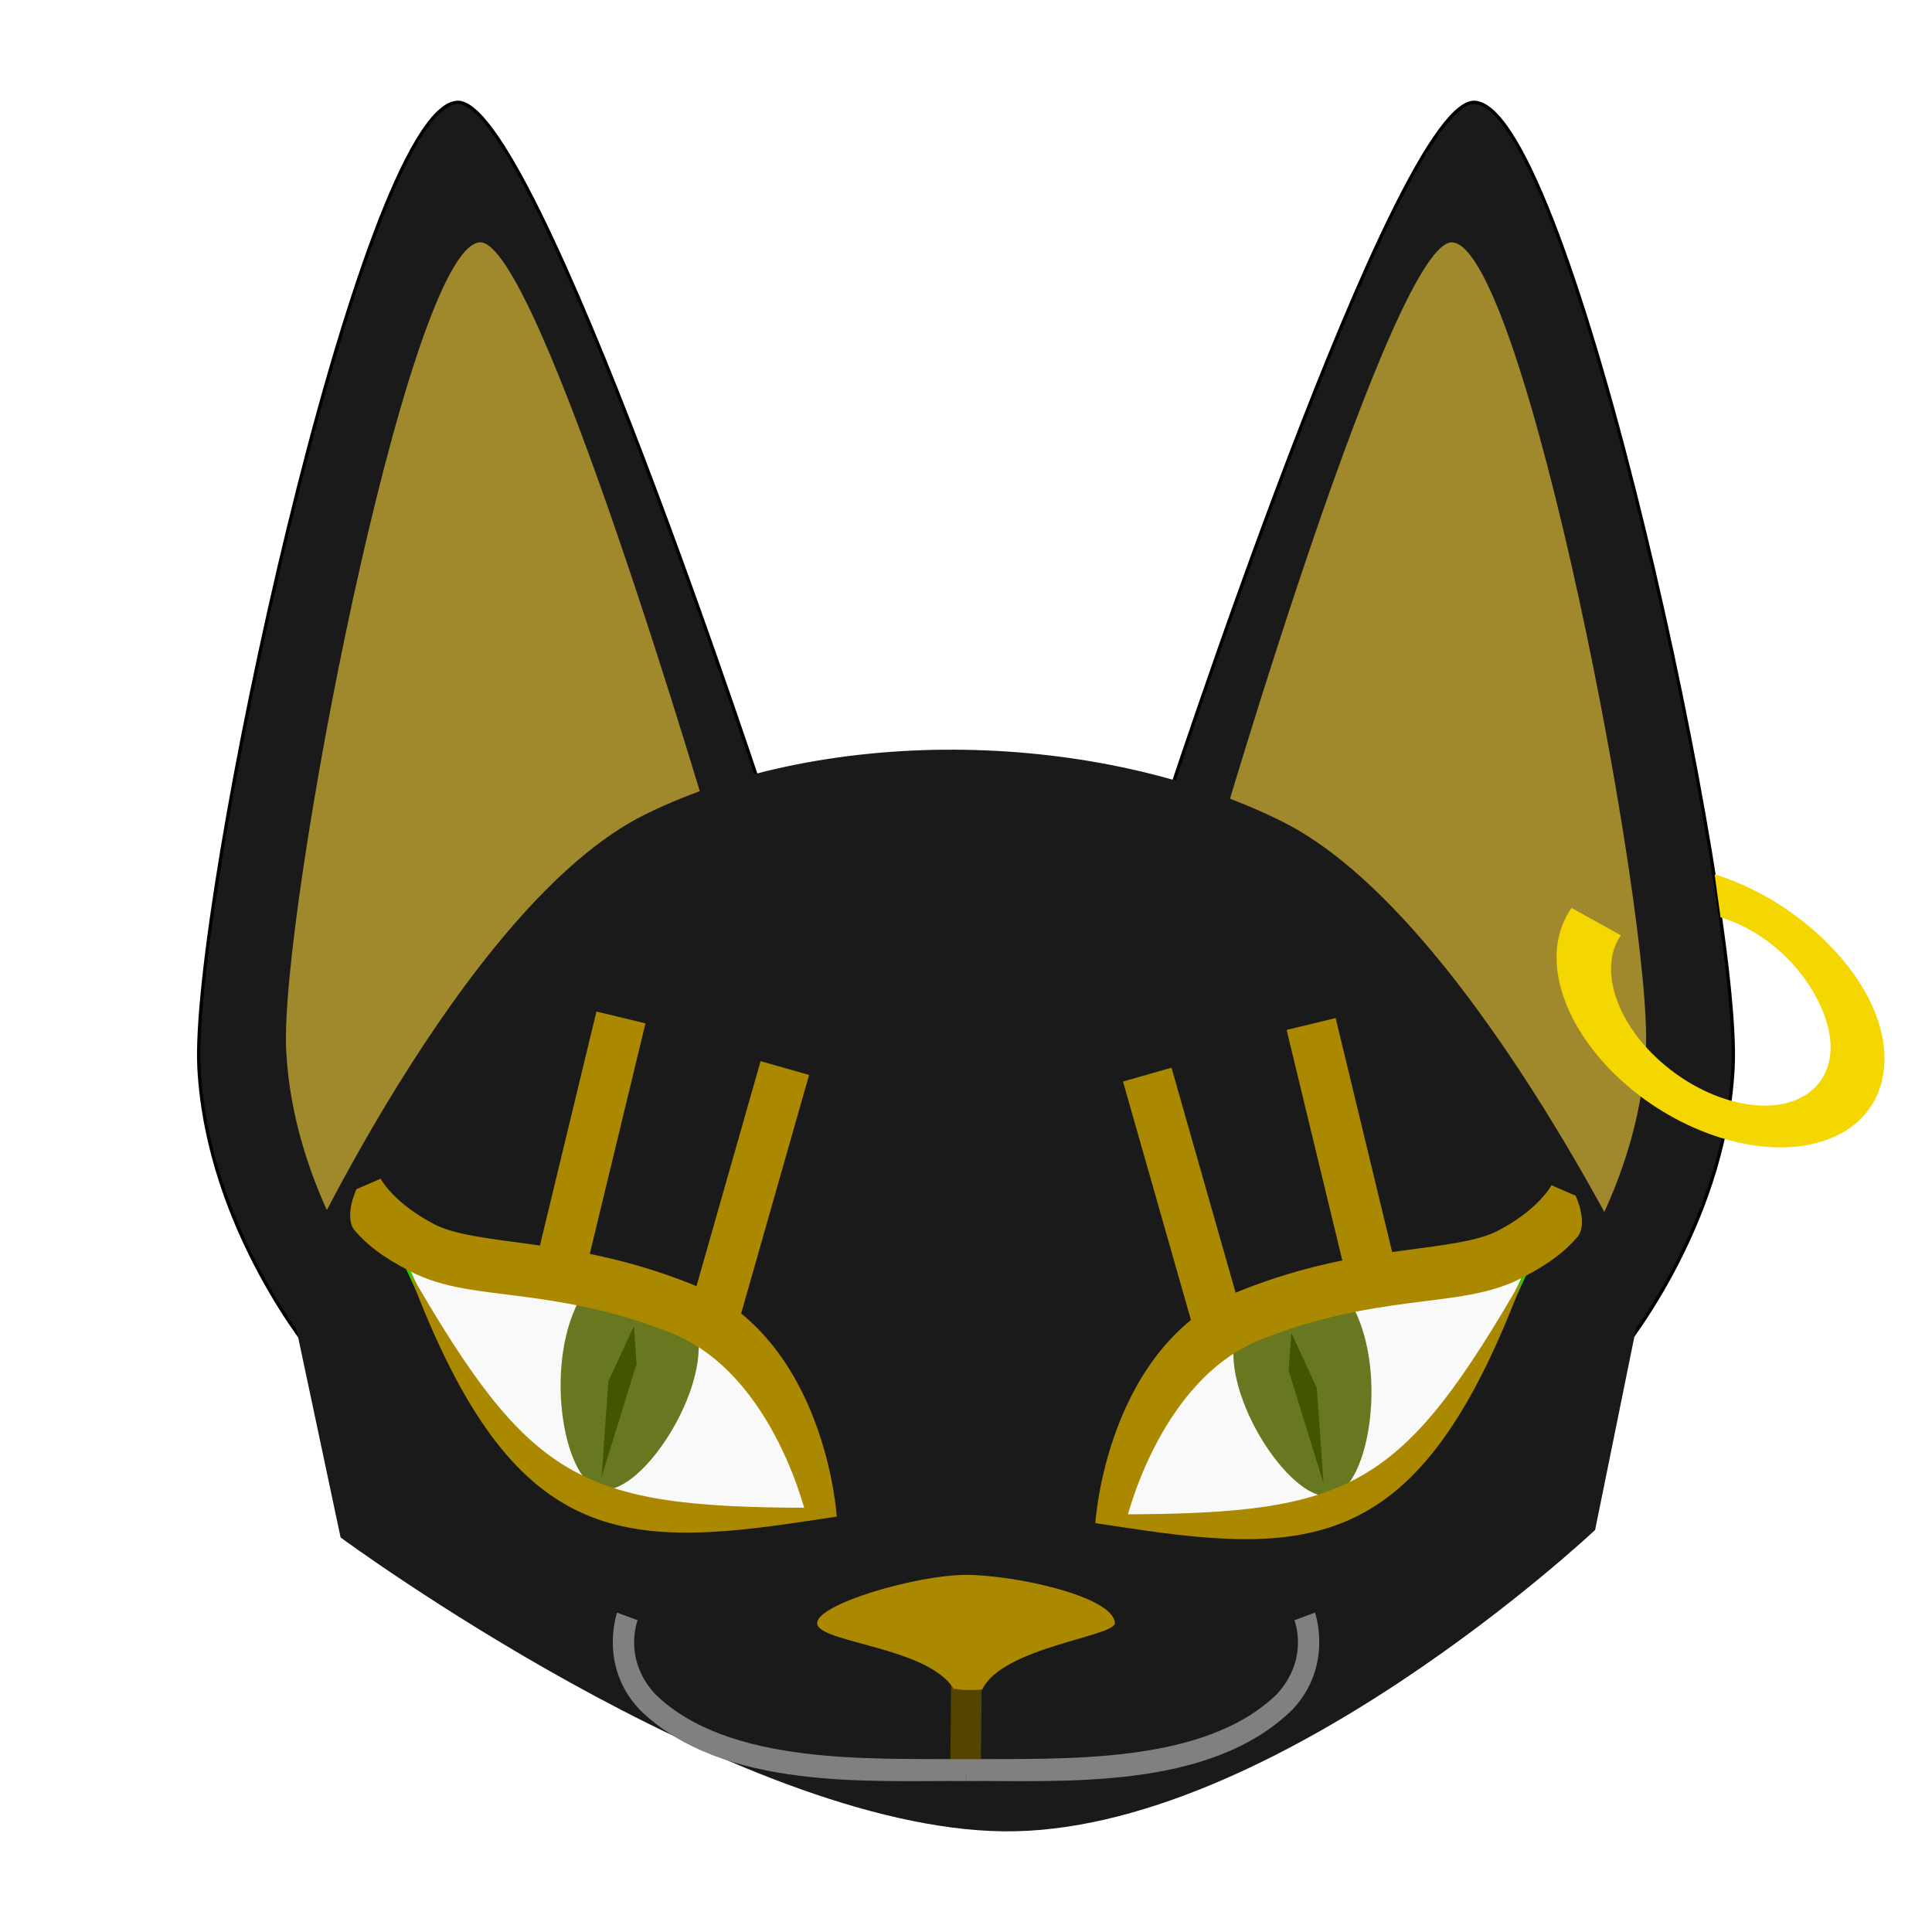
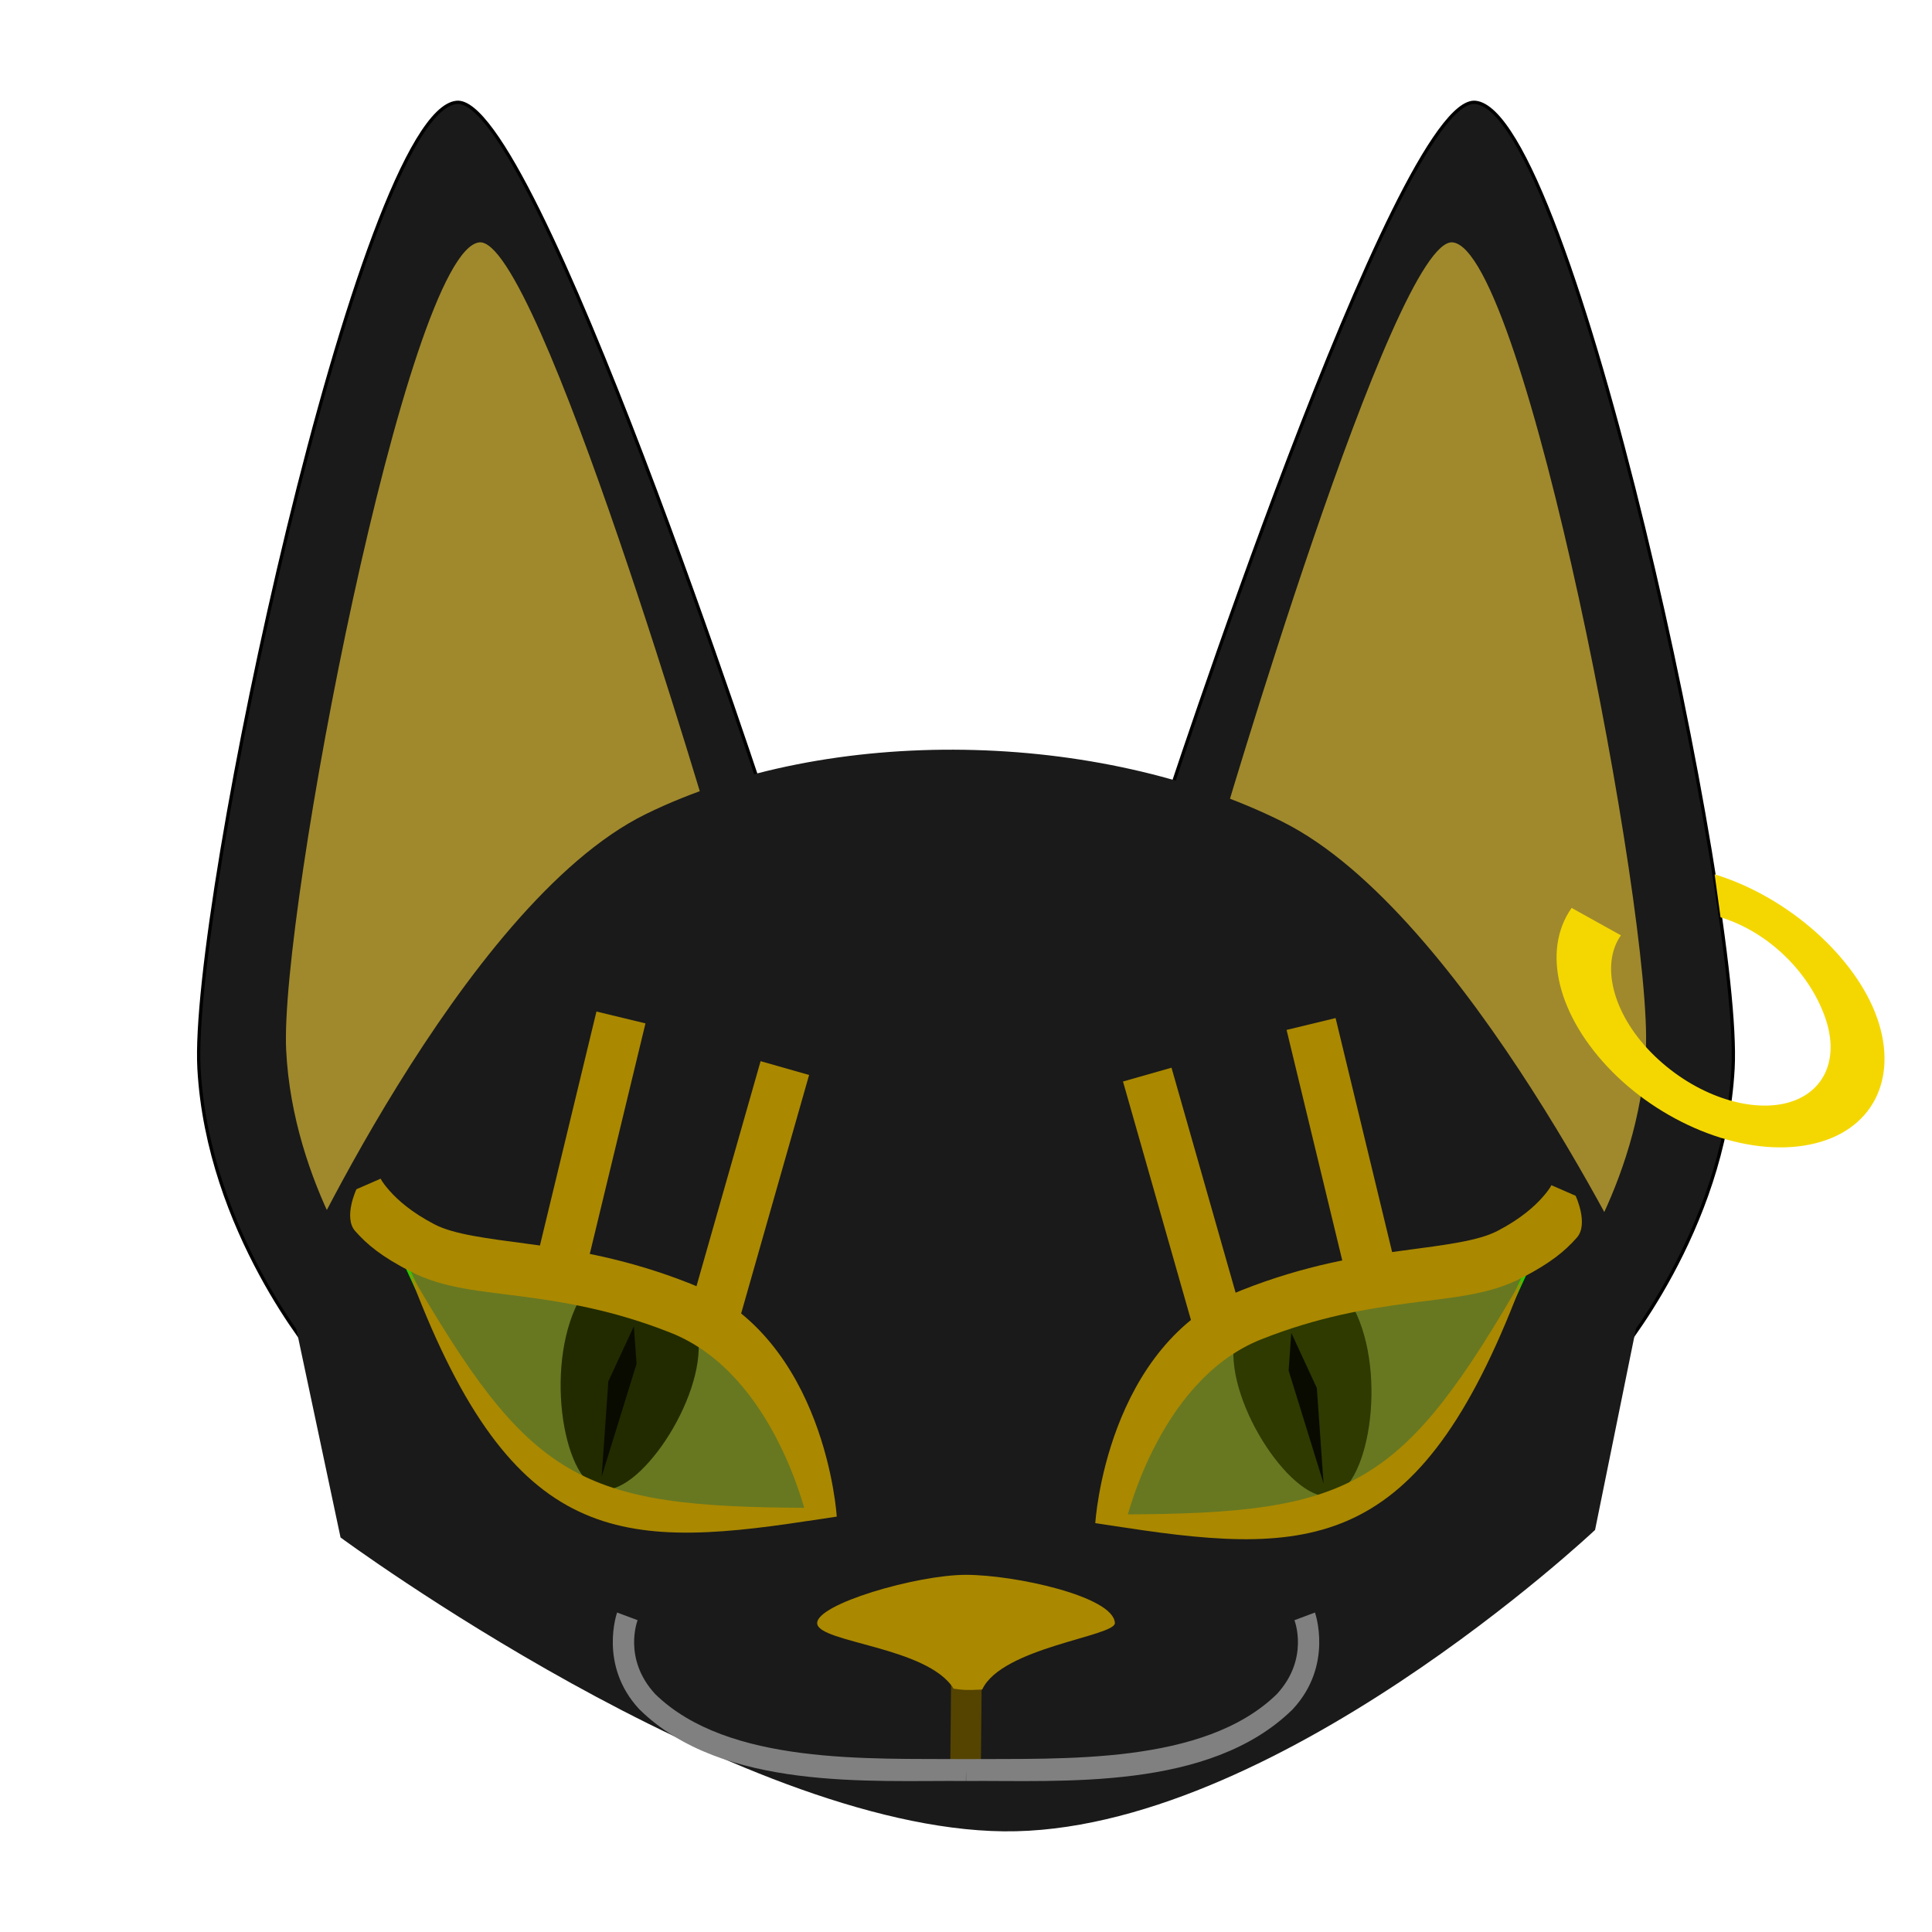
<svg xmlns="http://www.w3.org/2000/svg" width="155.72mm" height="155.72mm" version="1.1" viewBox="0 0 155.72 155.72">
-   <g transform="translate(-44.932 -22.295)">
-     <g transform="translate(.33829 .54971)">
-       <g>
-         <g transform="matrix(-1 0 0 1 244.91 -2.8017)">
-           <path d="m138.23 90.451s18.995-58.271 25.283-57.653c7.758 0.763 21.483 64.768 20.764 77.873-0.719 13.105-9.379 23.27-9.379 23.27" fill="#1a1a1a" stroke="#000" stroke-width=".265px" />
-           <path d="m142.73 92.278s14.24-48.712 18.955-48.195c5.816 0.638 16.105 54.143 15.566 65.099-0.539 10.955-7.032 19.453-7.032 19.453" fill="#a0892c" />
-         </g>
-         <g transform="translate(0 -2.8017)">
-           <path d="m138.23 90.451s18.995-58.271 25.283-57.653c7.758 0.763 21.483 64.768 20.764 77.873-0.719 13.105-9.379 23.27-9.379 23.27" fill="#1a1a1a" stroke="#000" stroke-width=".265px" />
-           <path d="m142.73 92.278s14.24-48.712 18.955-48.195c5.816 0.638 16.105 54.143 15.566 65.099-0.539 10.955-7.032 19.453-7.032 19.453" fill="#a0892c" />
-         </g>
-       </g>
-       <g transform="translate(-.62178)" fill="#1a1a1a">
-         <path d="m148.58 87.974c14.762 7.349 29.15 37.652 29.15 37.652l-3.947 19.433s-26.026 24.536-47.673 24.292-53.442-23.685-53.442-23.685l-4.251-20.041s14.001-30.97 28.847-38.26 36.555-6.742 51.317 0.607z" fill="#1a1a1a" />
-       </g>
-       <path d="m121.27 155.45-0.084 8.889 2.465 0.023 0.084-8.889z" color="#000000" color-rendering="auto" dominant-baseline="auto" fill="#540" image-rendering="auto" shape-rendering="auto" solid-color="#000000" style="font-feature-settings:normal;font-variant-alternates:normal;font-variant-caps:normal;font-variant-ligatures:normal;font-variant-numeric:normal;font-variant-position:normal;isolation:auto;mix-blend-mode:normal;shape-padding:0;text-decoration-color:#000000;text-decoration-line:none;text-decoration-style:solid;text-indent:0;text-orientation:mixed;text-transform:none;white-space:normal" />
-       <g transform="translate(-1.1226)">
-         <g transform="translate(-2.0799 -.68765)">
-           <path d="m138.33 144.49c0.236-5.202 4.188-11.718 9.698-15.606s12.578-3.037 22.654-3.715c-3.615 7.994-7.895 15.32-14.244 18.362-6.349 3.042-14.639 2.479-18.108 0.959z" fill="#f9f9f9" stroke="#00e200" stroke-width=".265px" />
-           <path d="m142.22 108.49-3.91 1.113 5.811 20.395 3.91-1.113z" color="#000000" color-rendering="auto" dominant-baseline="auto" fill="#a80" image-rendering="auto" shape-rendering="auto" solid-color="#000000" style="font-feature-settings:normal;font-variant-alternates:normal;font-variant-caps:normal;font-variant-ligatures:normal;font-variant-numeric:normal;font-variant-position:normal;isolation:auto;mix-blend-mode:normal;shape-padding:0;text-decoration-color:#000000;text-decoration-line:none;text-decoration-style:solid;text-indent:0;text-orientation:mixed;text-transform:none;white-space:normal" />
-           <path d="m155.45 104.49-3.951 0.955 5.16 21.361 3.951-0.955z" color="#000000" color-rendering="auto" dominant-baseline="auto" fill="#a80" image-rendering="auto" shape-rendering="auto" solid-color="#000000" style="font-feature-settings:normal;font-variant-alternates:normal;font-variant-caps:normal;font-variant-ligatures:normal;font-variant-numeric:normal;font-variant-position:normal;isolation:auto;mix-blend-mode:normal;shape-padding:0;text-decoration-color:#000000;text-decoration-line:none;text-decoration-style:solid;text-indent:0;text-orientation:mixed;text-transform:none;white-space:normal" />
-           <path d="m147.25 130.76c-0.589 4.927 4.891 13.027 7.946 12.213s4.518-10.466 1.43-15.598c-1.377-2.288-9.058 0.734-9.375 3.385z" fill="#677821" />
-           <path d="m172.84 117.96s-0.086 0.264-0.725 0.986c-0.638 0.722-1.751 1.732-3.625 2.703-1.548 0.802-4.135 1.117-7.641 1.584s-7.879 1.171-12.961 3.186c-10.943 4.337-11.807 18.781-11.807 18.781l2.346 0.353s2.564-11.813 11.033-15.169c4.623-1.833 8.541-2.467 11.953-2.922 3.412-0.455 6.371-0.644 9.037-2.025 2.34-1.212 3.474-2.154 4.445-3.251s-0.1-3.374-0.1-3.374z" color="#000000" color-rendering="auto" dominant-baseline="auto" fill="#a80" image-rendering="auto" shape-rendering="auto" solid-color="#000000" style="font-feature-settings:normal;font-variant-alternates:normal;font-variant-caps:normal;font-variant-ligatures:normal;font-variant-numeric:normal;font-variant-position:normal;isolation:auto;mix-blend-mode:normal;shape-padding:0;text-decoration-color:#000000;text-decoration-line:none;text-decoration-style:solid;text-indent:0;text-orientation:mixed;text-transform:none;white-space:normal" />
-           <path d="m138.33 144.49c18.572-0.058 22.475-2.153 32.353-19.321-8.151 22.089-16.612 22.778-32.251 20.381" fill="#a80" />
-         </g>
-         <g transform="matrix(-1 0 0 1 249.24 -1.2152)">
-           <path d="m138.33 144.49c0.236-5.202 4.188-11.718 9.698-15.606s12.578-3.037 22.654-3.715c-3.615 7.994-7.895 15.32-14.244 18.362-6.349 3.042-14.639 2.479-18.108 0.959z" fill="#f9f9f9" stroke="#00e200" stroke-width=".265px" />
-           <path d="m142.22 108.49-3.91 1.113 5.811 20.395 3.91-1.113z" color="#000000" color-rendering="auto" dominant-baseline="auto" fill="#a80" image-rendering="auto" shape-rendering="auto" solid-color="#000000" style="font-feature-settings:normal;font-variant-alternates:normal;font-variant-caps:normal;font-variant-ligatures:normal;font-variant-numeric:normal;font-variant-position:normal;isolation:auto;mix-blend-mode:normal;shape-padding:0;text-decoration-color:#000000;text-decoration-line:none;text-decoration-style:solid;text-indent:0;text-orientation:mixed;text-transform:none;white-space:normal" />
-           <path d="m155.45 104.49-3.951 0.955 5.16 21.361 3.951-0.955z" color="#000000" color-rendering="auto" dominant-baseline="auto" fill="#a80" image-rendering="auto" shape-rendering="auto" solid-color="#000000" style="font-feature-settings:normal;font-variant-alternates:normal;font-variant-caps:normal;font-variant-ligatures:normal;font-variant-numeric:normal;font-variant-position:normal;isolation:auto;mix-blend-mode:normal;shape-padding:0;text-decoration-color:#000000;text-decoration-line:none;text-decoration-style:solid;text-indent:0;text-orientation:mixed;text-transform:none;white-space:normal" />
-           <path d="m147.25 130.76c-0.589 4.927 4.891 13.027 7.946 12.213s4.518-10.466 1.43-15.598c-1.377-2.288-9.058 0.734-9.375 3.385z" fill="#677821" />
-           <path d="m172.84 117.96s-0.086 0.264-0.725 0.986c-0.638 0.722-1.751 1.732-3.625 2.703-1.548 0.802-4.135 1.117-7.641 1.584s-7.879 1.171-12.961 3.186c-10.943 4.337-11.807 18.781-11.807 18.781l2.346 0.353s2.564-11.813 11.033-15.169c4.623-1.833 8.541-2.467 11.953-2.922 3.412-0.455 6.371-0.644 9.037-2.025 2.34-1.212 3.474-2.154 4.445-3.251s-0.1-3.374-0.1-3.374z" color="#000000" color-rendering="auto" dominant-baseline="auto" fill="#a80" image-rendering="auto" shape-rendering="auto" solid-color="#000000" style="font-feature-settings:normal;font-variant-alternates:normal;font-variant-caps:normal;font-variant-ligatures:normal;font-variant-numeric:normal;font-variant-position:normal;isolation:auto;mix-blend-mode:normal;shape-padding:0;text-decoration-color:#000000;text-decoration-line:none;text-decoration-style:solid;text-indent:0;text-orientation:mixed;text-transform:none;white-space:normal" />
-           <path d="m138.33 144.49c18.572-0.058 22.475-2.153 32.353-19.321-8.151 22.089-16.612 22.778-32.251 20.381" fill="#a80" />
-         </g>
-       </g>
-       <path d="m110.46 152.6c-0.103-1.556 8.031-3.915 11.977-3.918 3.946-3e-3 11.935 1.742 12.017 3.885 0.041 1.072-9.119 1.96-10.694 5.361-1.373 0.072-1.623 0.026-2.304-0.069-2.102-3.391-10.894-3.702-10.997-5.258z" fill="#a80" />
-       <path d="m94.333 151.72s-1.518 4.238 1.785 7.793l0.015 0.013 0.014 0.015c6.712 6.578 18.663 5.695 26.301 5.758l8e-3 -0.883 8e-3 0.883c7.638-0.063 19.589 0.82 26.301-5.758l0.014-0.015 0.013-0.013c3.303-3.555 1.788-7.793 1.788-7.793h-5.2e-4l-1.654 0.619s1.225 3.094-1.416 5.955c-5.883 5.743-17.289 5.178-25.045 5.24-5e-3 -4e-5 -0.011 4e-5 -0.015 0-7.756-0.063-19.162 0.503-25.045-5.24-2.641-2.861-1.418-5.955-1.418-5.955z" color="#000000" color-rendering="auto" dominant-baseline="auto" fill="#808080" image-rendering="auto" shape-rendering="auto" solid-color="#000000" style="font-feature-settings:normal;font-variant-alternates:normal;font-variant-caps:normal;font-variant-ligatures:normal;font-variant-numeric:normal;font-variant-position:normal;isolation:auto;mix-blend-mode:normal;shape-padding:0;text-decoration-color:#000000;text-decoration-line:none;text-decoration-style:solid;text-indent:0;text-orientation:mixed;text-transform:none;white-space:normal" />
-     </g>
-     <path d="m183.13 92.766 0.477 3.462c3.902 1.192 7.171 4.478 8.431 8.078 1.26 3.6-0.285 6.331-3.411 6.962-3.127 0.631-7.421-0.906-10.589-4.115-3.168-3.209-4.095-7.152-2.462-9.471l-3.972-2.207c-2.469 3.505-1.066 8.805 3.251 13.178 4.317 4.373 10.847 6.922 15.934 5.896 5.087-1.027 7.156-5.296 5.444-10.189-1.712-4.893-7.157-9.778-13.102-11.594z" color="#000000" color-rendering="auto" dominant-baseline="auto" fill="#f4d700" image-rendering="auto" shape-rendering="auto" solid-color="#000000" style="font-feature-settings:normal;font-variant-alternates:normal;font-variant-caps:normal;font-variant-ligatures:normal;font-variant-numeric:normal;font-variant-position:normal;isolation:auto;mix-blend-mode:normal;shape-padding:0;text-decoration-color:#000000;text-decoration-line:none;text-decoration-style:solid;text-indent:0;text-orientation:mixed;text-transform:none;white-space:normal" />
-     <g transform="translate(.67526 .97988)" fill="#450">
-       <path d="m95.565 131.24-2.817 9.102 0.542-7.694 2.059-4.443z" />
-       <path d="m148.12 131.78 2.817 9.102-0.542-7.694-2.059-4.443z" />
-     </g>
+   <path d="m62.086 65.904s-18.995-58.271-25.283-57.653c-7.758 0.763-21.483 64.768-20.764 77.873 0.719 13.105 9.379 23.27 9.379 23.27" fill="#1a1a1a" stroke="#000" stroke-width=".265px" />
+   <path d="m57.586 67.731s-14.24-48.712-18.955-48.195c-5.816 0.638-16.105 54.143-15.566 65.099 0.539 10.955 7.032 19.453 7.032 19.453" fill="#a0892c" />
+   <path d="m93.636 65.904s18.995-58.271 25.283-57.653c7.758 0.763 21.483 64.768 20.764 77.873-0.719 13.105-9.379 23.27-9.379 23.27" fill="#1a1a1a" stroke="#000" stroke-width=".265px" />
+   <path d="m98.136 67.731s14.24-48.712 18.955-48.195c5.816 0.638 16.105 54.143 15.566 65.099-0.539 10.955-7.032 19.453-7.032 19.453" fill="#a0892c" />
+   <path d="m103.36 66.229c14.762 7.349 29.15 37.652 29.15 37.652l-3.947 19.433s-26.026 24.536-47.673 24.292-53.442-23.685-53.442-23.685l-4.251-20.041s14.001-30.97 28.847-38.26 36.555-6.742 51.317 0.607z" fill="#1a1a1a" />
+   <path d="m76.676 133.7-0.084 8.889 2.465 0.023 0.084-8.889z" color="#000000" color-rendering="auto" dominant-baseline="auto" fill="#540" image-rendering="auto" shape-rendering="auto" solid-color="#000000" style="font-feature-settings:normal;font-variant-alternates:normal;font-variant-caps:normal;font-variant-ligatures:normal;font-variant-numeric:normal;font-variant-position:normal;isolation:auto;mix-blend-mode:normal;shape-padding:0;text-decoration-color:#000000;text-decoration-line:none;text-decoration-style:solid;text-indent:0;text-orientation:mixed;text-transform:none;white-space:normal" />
+   <path d="m90.534 122.06c0.236-5.202 4.188-11.718 9.698-15.606s12.578-3.037 22.654-3.715c-3.615 7.994-7.895 15.32-14.244 18.362-6.349 3.042-14.639 2.479-18.108 0.959z" fill="#677821" stroke="#00e200" stroke-width=".265px" />
+   <path d="m94.424 86.057-3.91 1.113 5.811 20.395 3.91-1.113z" color="#000000" color-rendering="auto" dominant-baseline="auto" fill="#a80" image-rendering="auto" shape-rendering="auto" solid-color="#000000" style="font-feature-settings:normal;font-variant-alternates:normal;font-variant-caps:normal;font-variant-ligatures:normal;font-variant-numeric:normal;font-variant-position:normal;isolation:auto;mix-blend-mode:normal;shape-padding:0;text-decoration-color:#000000;text-decoration-line:none;text-decoration-style:solid;text-indent:0;text-orientation:mixed;text-transform:none;white-space:normal" />
+   <path d="m107.65 82.057-3.951 0.955 5.16 21.361 3.951-0.955z" color="#000000" color-rendering="auto" dominant-baseline="auto" fill="#a80" image-rendering="auto" shape-rendering="auto" solid-color="#000000" style="font-feature-settings:normal;font-variant-alternates:normal;font-variant-caps:normal;font-variant-ligatures:normal;font-variant-numeric:normal;font-variant-position:normal;isolation:auto;mix-blend-mode:normal;shape-padding:0;text-decoration-color:#000000;text-decoration-line:none;text-decoration-style:solid;text-indent:0;text-orientation:mixed;text-transform:none;white-space:normal" />
+   <path d="m99.454 108.33c-0.589 4.927 4.891 13.027 7.946 12.213s4.518-10.466 1.43-15.598c-1.377-2.288-9.058 0.734-9.375 3.385z" fill="#2e3a00" />
+   <path d="m125.04 95.527s-0.086 0.264-0.725 0.986c-0.638 0.722-1.751 1.732-3.625 2.703-1.548 0.802-4.135 1.117-7.641 1.584s-7.879 1.171-12.961 3.186c-10.943 4.337-11.807 18.781-11.807 18.781l2.346 0.353s2.564-11.813 11.033-15.169c4.623-1.833 8.541-2.467 11.953-2.922 3.412-0.455 6.371-0.644 9.037-2.025 2.34-1.212 3.474-2.154 4.445-3.251s-0.1-3.374-0.1-3.374z" color="#000000" color-rendering="auto" dominant-baseline="auto" fill="#a80" image-rendering="auto" shape-rendering="auto" solid-color="#000000" style="font-feature-settings:normal;font-variant-alternates:normal;font-variant-caps:normal;font-variant-ligatures:normal;font-variant-numeric:normal;font-variant-position:normal;isolation:auto;mix-blend-mode:normal;shape-padding:0;text-decoration-color:#000000;text-decoration-line:none;text-decoration-style:solid;text-indent:0;text-orientation:mixed;text-transform:none;white-space:normal" />
+   <path d="m90.534 122.06c18.572-0.058 22.475-2.153 32.353-19.321-8.151 22.089-16.612 22.778-32.251 20.381" fill="#a80" />
+   <path d="m65.194 121.53c-0.236-5.202-4.188-11.718-9.698-15.606s-12.578-3.037-22.654-3.715c3.615 7.994 7.895 15.32 14.244 18.362 6.349 3.042 14.639 2.479 18.108 0.959z" fill="#677821" stroke="#00e200" stroke-width=".265px" />
+   <path d="m61.304 85.53 3.91 1.113-5.811 20.395-3.91-1.113z" color="#000000" color-rendering="auto" dominant-baseline="auto" fill="#a80" image-rendering="auto" shape-rendering="auto" solid-color="#000000" style="font-feature-settings:normal;font-variant-alternates:normal;font-variant-caps:normal;font-variant-ligatures:normal;font-variant-numeric:normal;font-variant-position:normal;isolation:auto;mix-blend-mode:normal;shape-padding:0;text-decoration-color:#000000;text-decoration-line:none;text-decoration-style:solid;text-indent:0;text-orientation:mixed;text-transform:none;white-space:normal" />
+   <path d="m48.074 81.53 3.951 0.955-5.16 21.361-3.951-0.955z" color="#000000" color-rendering="auto" dominant-baseline="auto" fill="#a80" image-rendering="auto" shape-rendering="auto" solid-color="#000000" style="font-feature-settings:normal;font-variant-alternates:normal;font-variant-caps:normal;font-variant-ligatures:normal;font-variant-numeric:normal;font-variant-position:normal;isolation:auto;mix-blend-mode:normal;shape-padding:0;text-decoration-color:#000000;text-decoration-line:none;text-decoration-style:solid;text-indent:0;text-orientation:mixed;text-transform:none;white-space:normal" />
+   <path d="m56.274 107.8c0.589 4.927-4.891 13.027-7.946 12.213s-4.518-10.466-1.43-15.598c1.377-2.288 9.058 0.734 9.375 3.385z" fill="#222b00" />
+   <g fill="#a80">
+     <path d="m30.684 95s0.086 0.264 0.725 0.986c0.638 0.722 1.751 1.732 3.625 2.703 1.548 0.802 4.135 1.117 7.641 1.584s7.879 1.171 12.961 3.186c10.943 4.337 11.807 18.781 11.807 18.781l-2.346 0.353s-2.564-11.813-11.033-15.169c-4.623-1.833-8.541-2.467-11.953-2.922-3.412-0.455-6.371-0.644-9.037-2.025-2.34-1.212-3.474-2.154-4.445-3.251s0.1-3.374 0.1-3.374z" color="#000000" color-rendering="auto" dominant-baseline="auto" image-rendering="auto" shape-rendering="auto" solid-color="#000000" style="font-feature-settings:normal;font-variant-alternates:normal;font-variant-caps:normal;font-variant-ligatures:normal;font-variant-numeric:normal;font-variant-position:normal;isolation:auto;mix-blend-mode:normal;shape-padding:0;text-decoration-color:#000000;text-decoration-line:none;text-decoration-style:solid;text-indent:0;text-orientation:mixed;text-transform:none;white-space:normal" />
+     <path d="m65.194 121.53c-18.572-0.058-22.475-2.153-32.353-19.321 8.151 22.089 16.612 22.778 32.251 20.381" />
+     <path d="m65.866 130.85c-0.103-1.556 8.031-3.915 11.977-3.918 3.946-3e-3 11.935 1.742 12.017 3.885 0.041 1.072-9.119 1.96-10.694 5.361-1.373 0.072-1.623 0.026-2.304-0.069-2.102-3.391-10.894-3.702-10.997-5.258z" />
+   </g>
+   <path d="m49.739 129.97s-1.518 4.238 1.785 7.793l0.015 0.013 0.014 0.015c6.712 6.578 18.663 5.695 26.301 5.758l8e-3 -0.883 8e-3 0.883c7.638-0.063 19.589 0.82 26.301-5.758l0.014-0.015 0.013-0.013c3.303-3.555 1.788-7.793 1.788-7.793h-5.2e-4l-1.654 0.619s1.225 3.094-1.416 5.955c-5.883 5.743-17.289 5.178-25.045 5.24-5e-3 -4e-5 -0.011 4e-5 -0.015 0-7.756-0.063-19.162 0.503-25.045-5.24-2.641-2.861-1.418-5.955-1.418-5.955z" color="#000000" color-rendering="auto" dominant-baseline="auto" fill="#808080" image-rendering="auto" shape-rendering="auto" solid-color="#000000" style="font-feature-settings:normal;font-variant-alternates:normal;font-variant-caps:normal;font-variant-ligatures:normal;font-variant-numeric:normal;font-variant-position:normal;isolation:auto;mix-blend-mode:normal;shape-padding:0;text-decoration-color:#000000;text-decoration-line:none;text-decoration-style:solid;text-indent:0;text-orientation:mixed;text-transform:none;white-space:normal" />
+   <path d="m138.2 70.471 0.477 3.462c3.902 1.192 7.171 4.478 8.431 8.078 1.26 3.6-0.285 6.331-3.411 6.962-3.127 0.631-7.421-0.906-10.589-4.115-3.168-3.209-4.095-7.152-2.462-9.471l-3.972-2.207c-2.469 3.505-1.066 8.805 3.251 13.178 4.317 4.373 10.847 6.922 15.934 5.896 5.087-1.027 7.156-5.296 5.444-10.189-1.712-4.893-7.157-9.778-13.102-11.594z" color="#000000" color-rendering="auto" dominant-baseline="auto" fill="#f4d700" image-rendering="auto" shape-rendering="auto" solid-color="#000000" style="font-feature-settings:normal;font-variant-alternates:normal;font-variant-caps:normal;font-variant-ligatures:normal;font-variant-numeric:normal;font-variant-position:normal;isolation:auto;mix-blend-mode:normal;shape-padding:0;text-decoration-color:#000000;text-decoration-line:none;text-decoration-style:solid;text-indent:0;text-orientation:mixed;text-transform:none;white-space:normal" />
+   <g transform="translate(-44.257 -21.315)" fill="#090b00">
+     <path d="m95.565 131.24-2.817 9.102 0.542-7.694 2.059-4.443z" />
+     <path d="m148.12 131.78 2.817 9.102-0.542-7.694-2.059-4.443z" />
  </g>
</svg>
